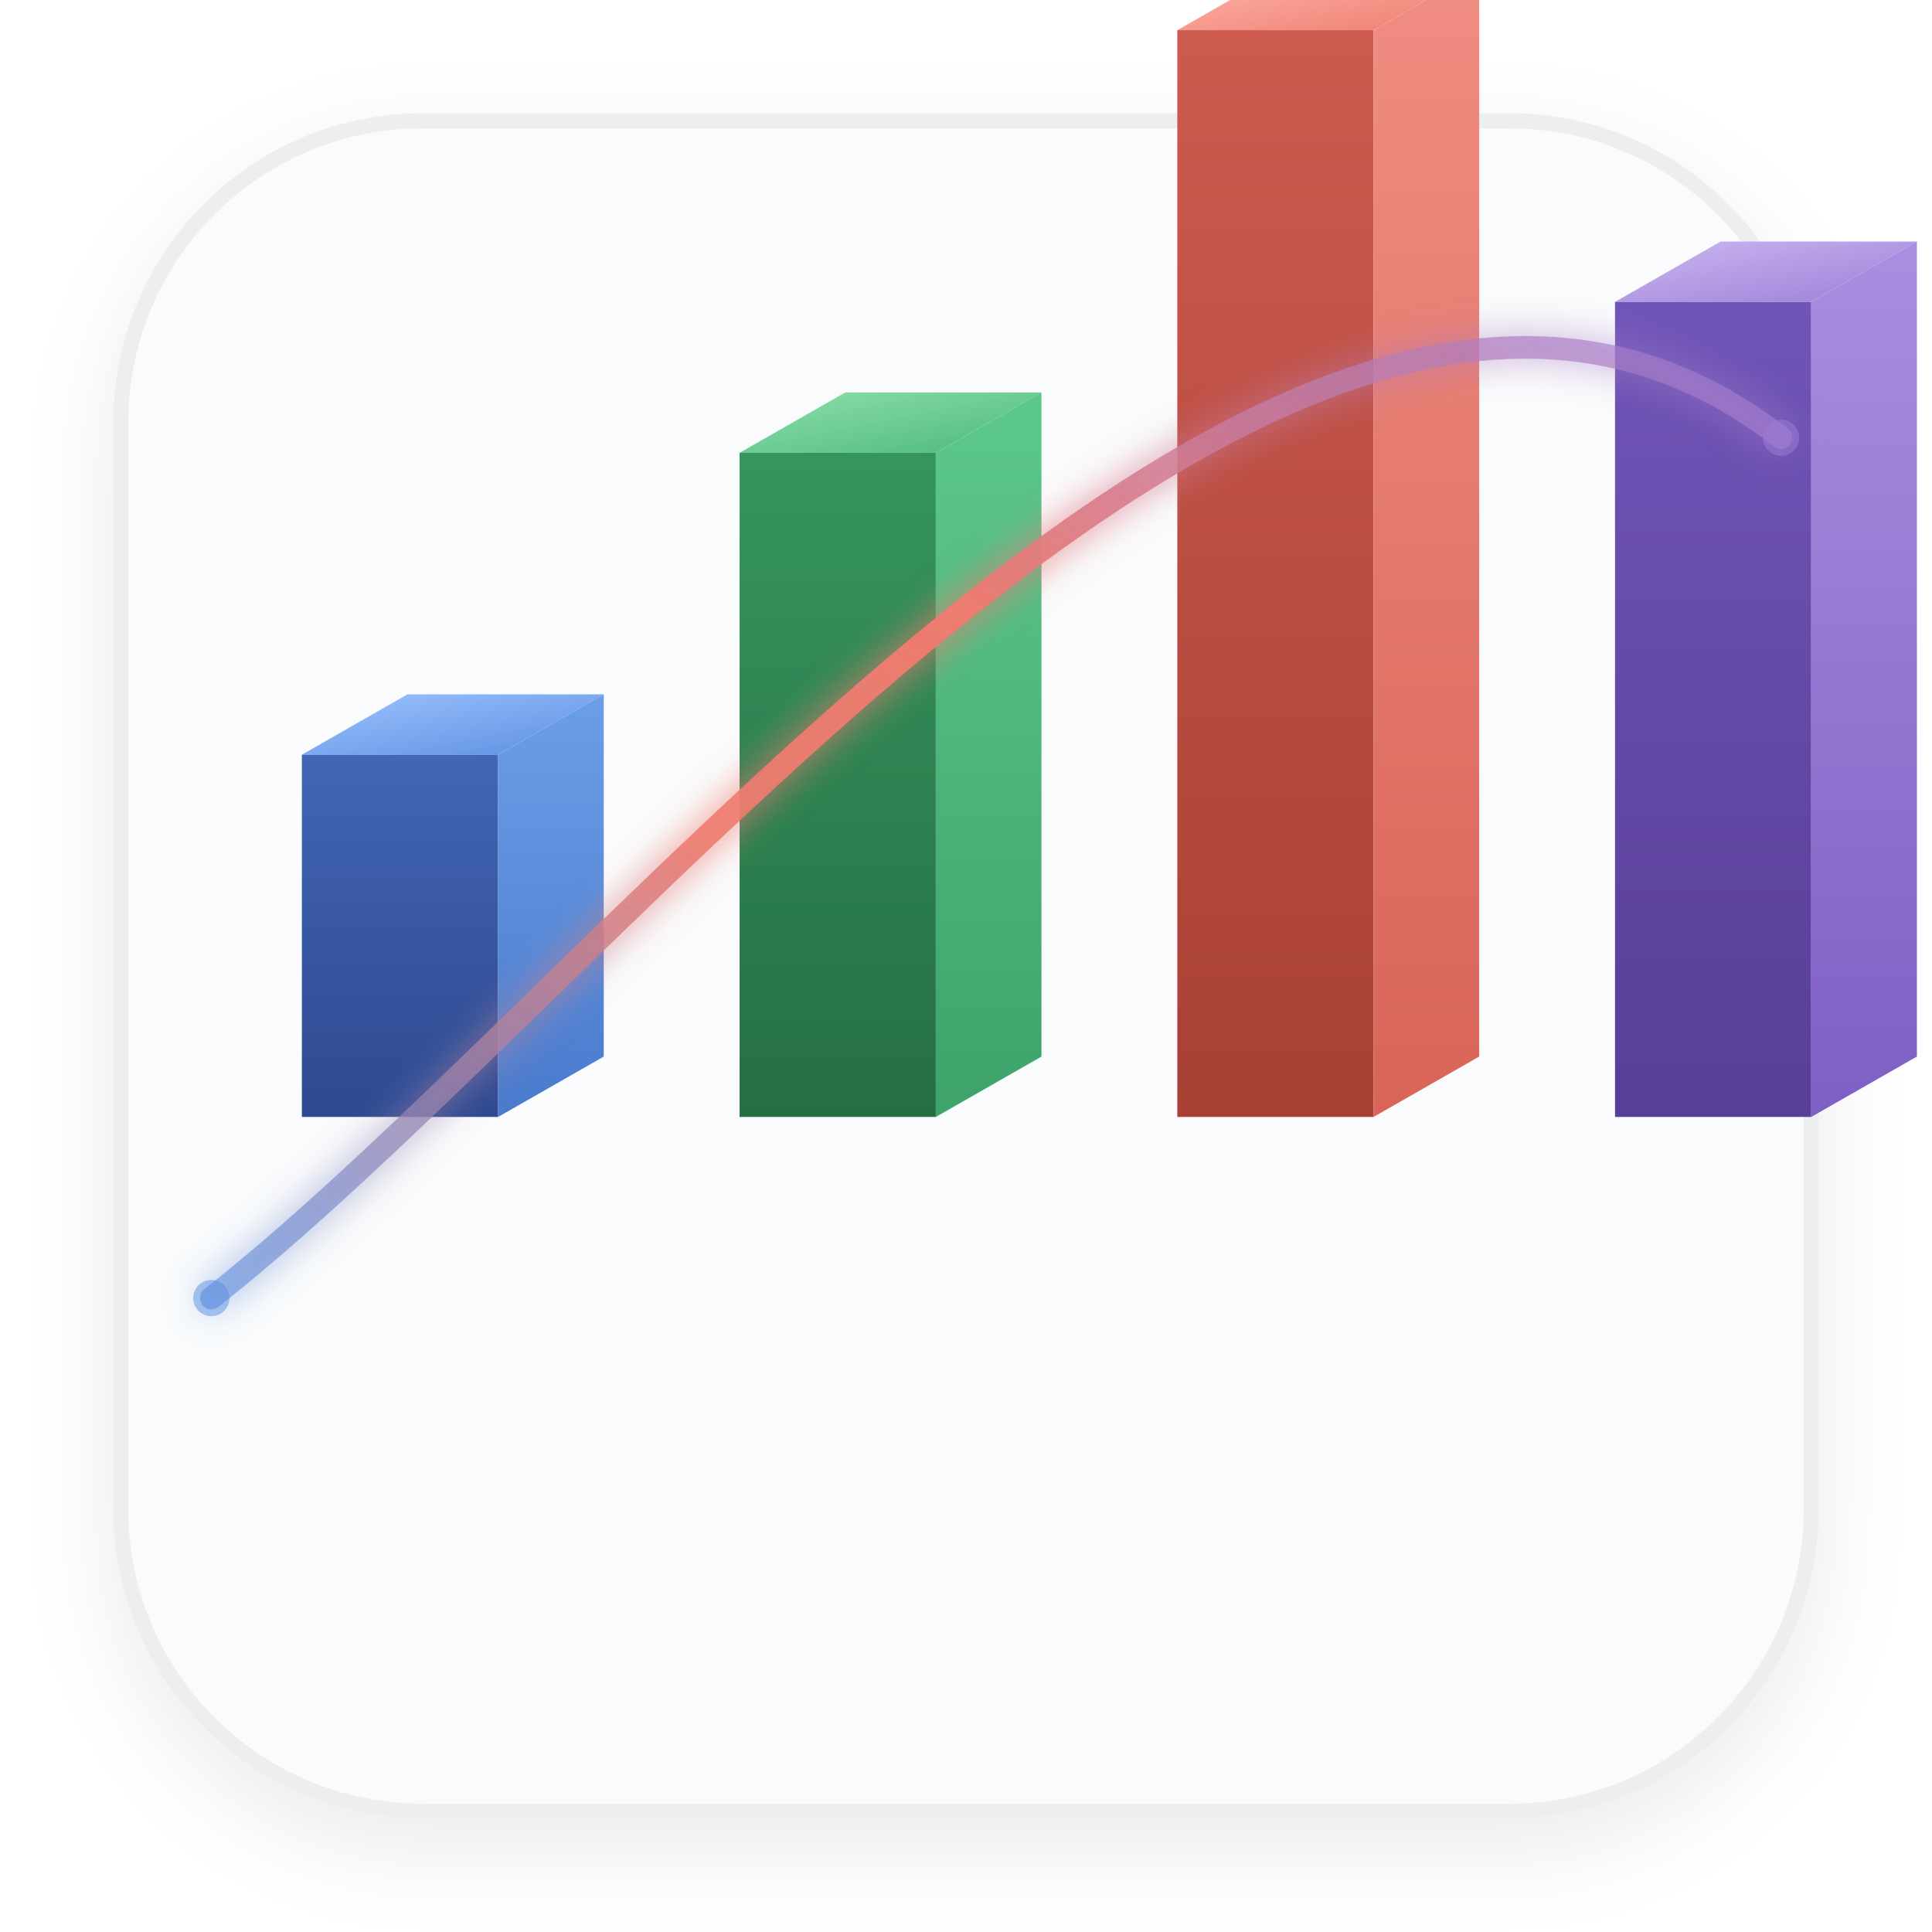
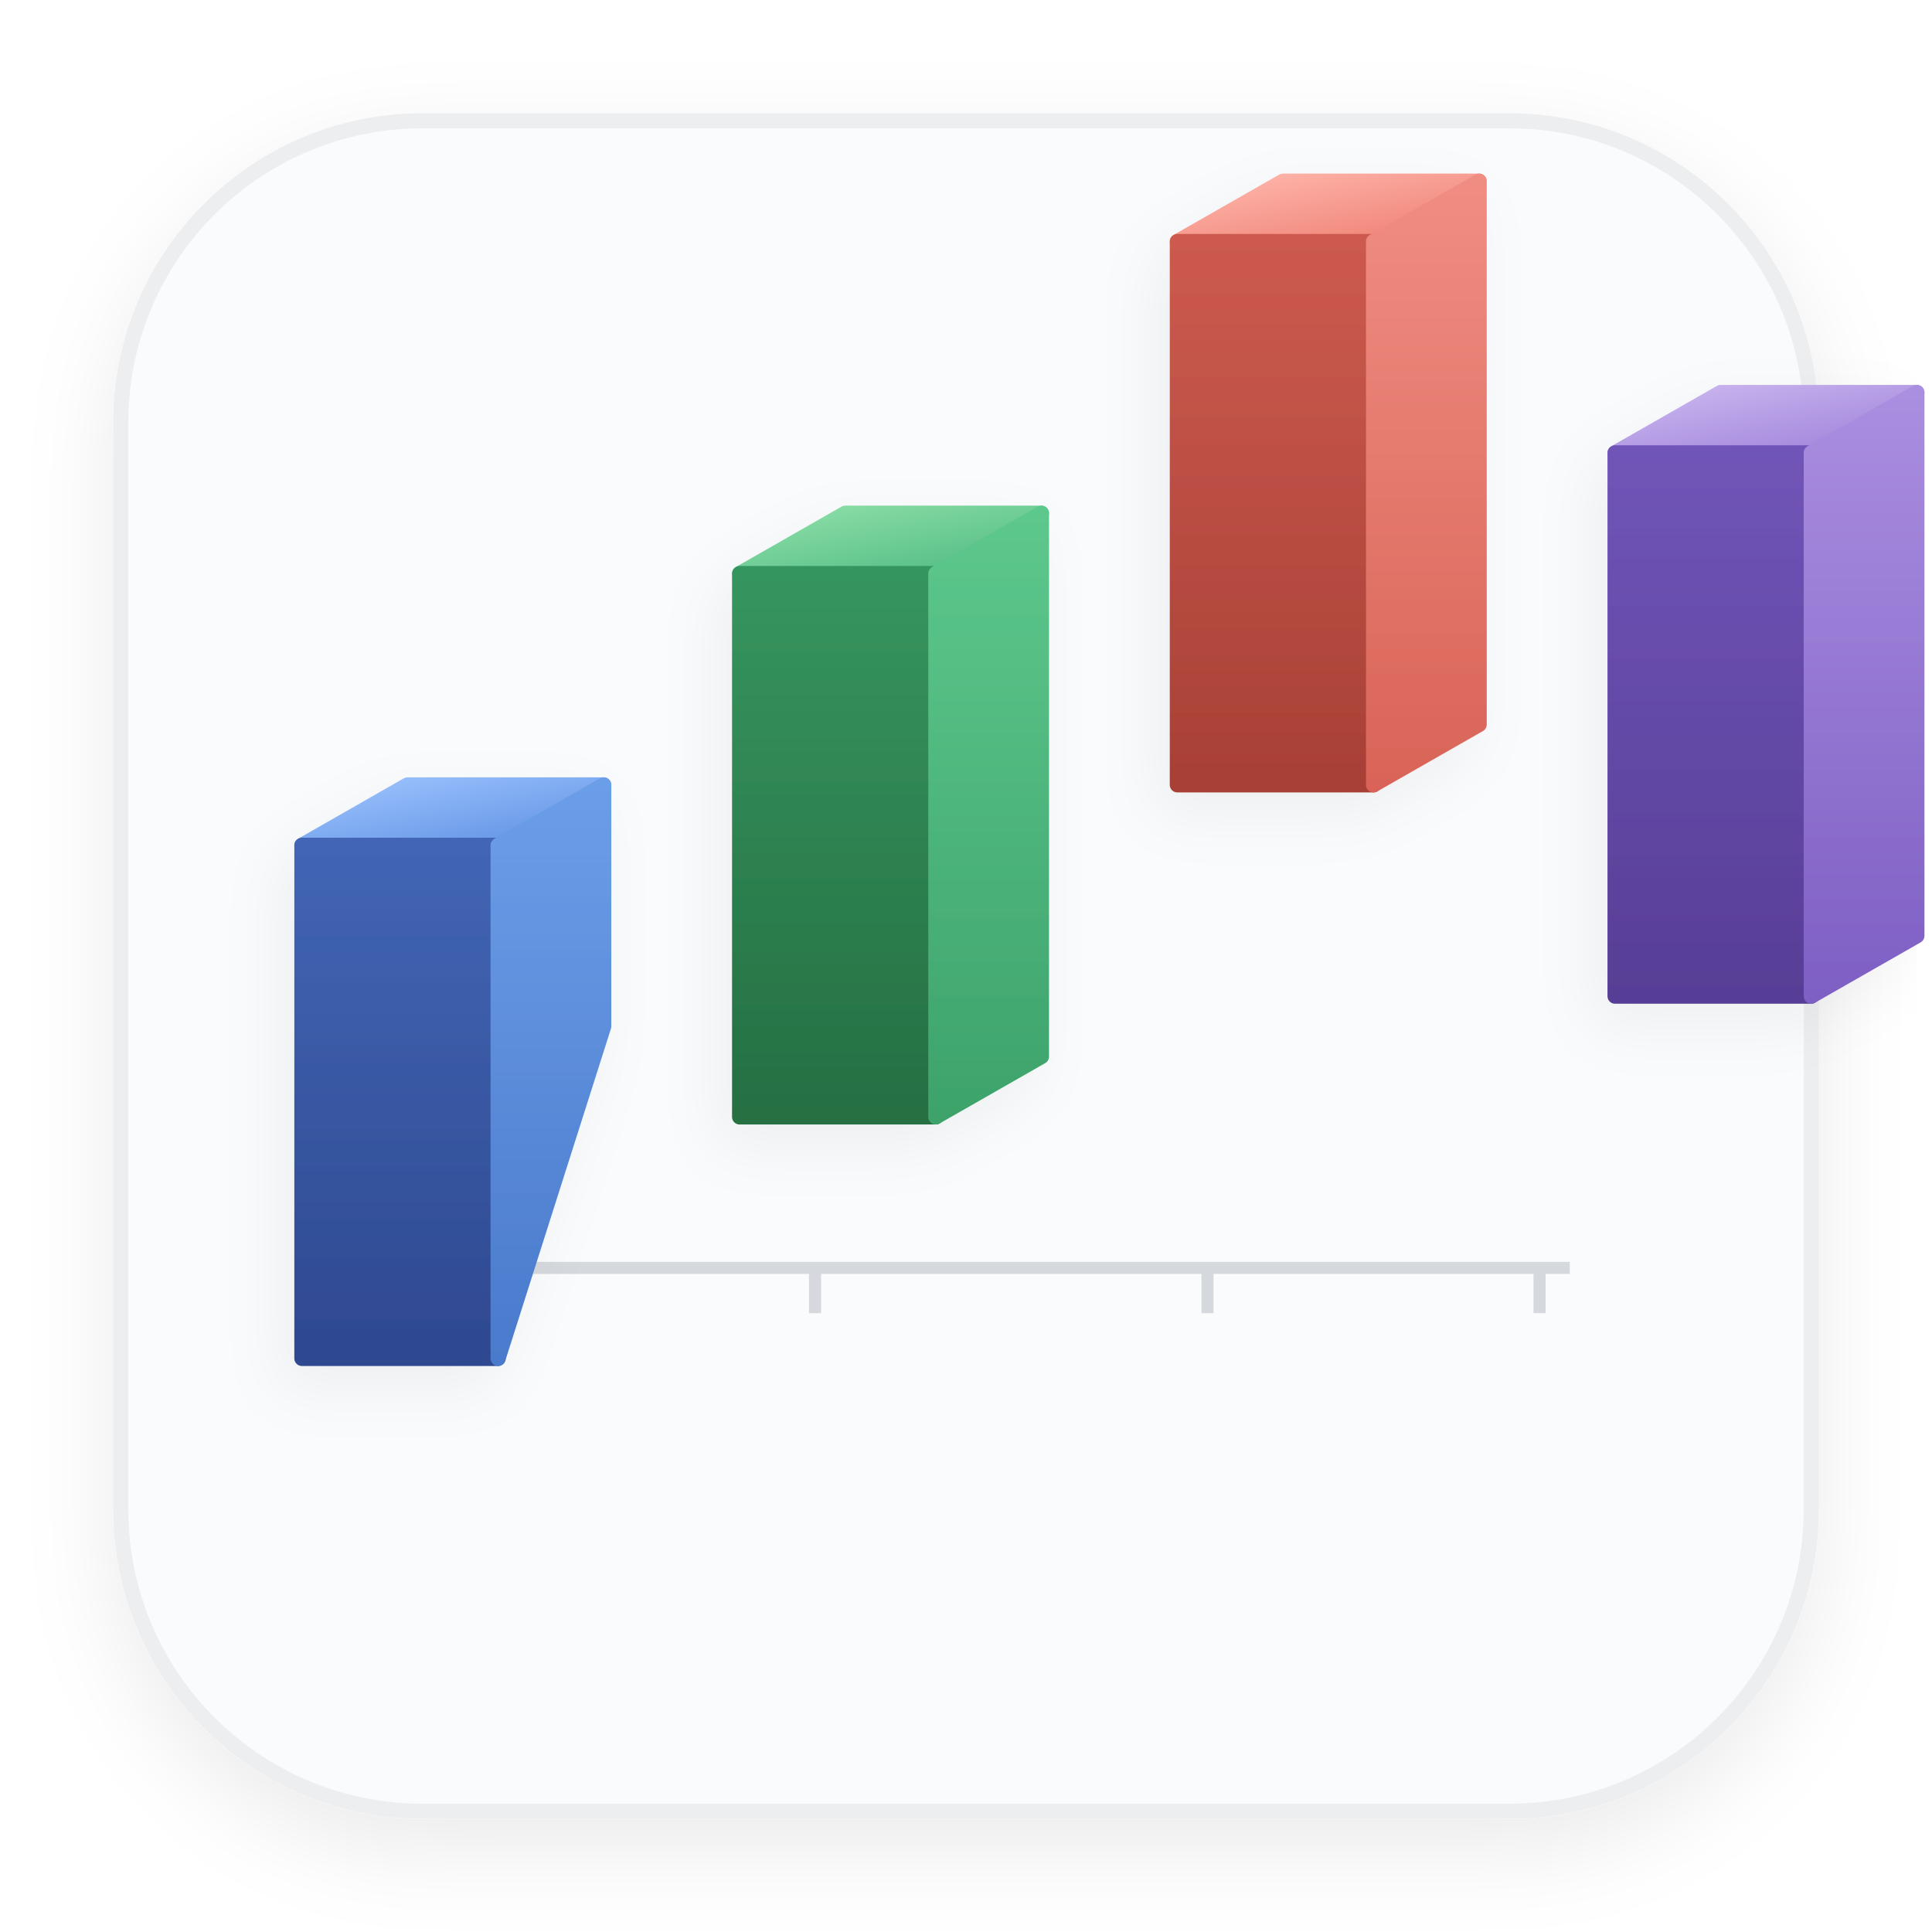
<svg xmlns="http://www.w3.org/2000/svg" viewBox="0 0 128 128" fill="none">
  <defs>
    <linearGradient id="t1" x1="0" y1="0" x2="1" y2="1">
      <stop offset="0%" stop-color="#9DC4FF" />
      <stop offset="100%" stop-color="#5B8DE0" />
    </linearGradient>
    <linearGradient id="f1" x1="0" y1="0" x2="0" y2="1">
      <stop offset="0%" stop-color="#4265B5" />
      <stop offset="100%" stop-color="#2E4990" />
    </linearGradient>
    <linearGradient id="s1" x1="0" y1="0" x2="0" y2="1">
      <stop offset="0%" stop-color="#6B9EE8" />
      <stop offset="100%" stop-color="#4A7ACC" />
    </linearGradient>
    <linearGradient id="t2" x1="0" y1="0" x2="1" y2="1">
      <stop offset="0%" stop-color="#8EE0A8" />
      <stop offset="100%" stop-color="#4CB880" />
    </linearGradient>
    <linearGradient id="f2" x1="0" y1="0" x2="0" y2="1">
      <stop offset="0%" stop-color="#36955E" />
      <stop offset="100%" stop-color="#256F43" />
    </linearGradient>
    <linearGradient id="s2" x1="0" y1="0" x2="0" y2="1">
      <stop offset="0%" stop-color="#5DC88C" />
      <stop offset="100%" stop-color="#3DA36B" />
    </linearGradient>
    <linearGradient id="t3" x1="0" y1="0" x2="1" y2="1">
      <stop offset="0%" stop-color="#FFB8AD" />
      <stop offset="100%" stop-color="#EE7B6F" />
    </linearGradient>
    <linearGradient id="f3" x1="0" y1="0" x2="0" y2="1">
      <stop offset="0%" stop-color="#CC5A4F" />
      <stop offset="100%" stop-color="#A84036" />
    </linearGradient>
    <linearGradient id="s3" x1="0" y1="0" x2="0" y2="1">
      <stop offset="0%" stop-color="#F08D82" />
      <stop offset="100%" stop-color="#D96458" />
    </linearGradient>
    <linearGradient id="t4" x1="0" y1="0" x2="1" y2="1">
      <stop offset="0%" stop-color="#CCB8F0" />
      <stop offset="100%" stop-color="#9B7ED8" />
    </linearGradient>
    <linearGradient id="f4" x1="0" y1="0" x2="0" y2="1">
      <stop offset="0%" stop-color="#7055B8" />
      <stop offset="100%" stop-color="#573E96" />
    </linearGradient>
    <linearGradient id="s4" x1="0" y1="0" x2="0" y2="1">
      <stop offset="0%" stop-color="#AA8EE0" />
      <stop offset="100%" stop-color="#7E5FC4" />
    </linearGradient>
-     <linearGradient id="cg" x1="0" y1="1" x2="1" y2="0">
-       <stop offset="0%" stop-color="#5B8DE0" stop-opacity=".6" />
-       <stop offset="40%" stop-color="#EE7B6F" stop-opacity=".9" />
-       <stop offset="60%" stop-color="#EE7B6F" stop-opacity="1" />
-       <stop offset="100%" stop-color="#9B7ED8" stop-opacity=".6" />
-     </linearGradient>
    <filter id="sh">
      <feDropShadow dx="0" dy="2" stdDeviation="3" flood-color="#000" flood-opacity=".08" />
    </filter>
-     <filter id="gl">
-       <feGaussianBlur stdDeviation="1.2" result="b" />
-       <feMerge>
-         <feMergeNode in="b" />
-         <feMergeNode in="SourceGraphic" />
-       </feMerge>
+     <filter id="bs">
+       <feDropShadow dx="-1" dy="1.5" stdDeviation="2" flood-color="#000" flood-opacity=".05" />
    </filter>
  </defs>
  <rect x="8" y="8" width="112" height="112" rx="20" fill="#FAFBFC" stroke="#EDEEF0" stroke-width="1" filter="url(#sh)" />
-   <g transform="translate(64,74)">
+   <line x1="24" y1="84" x2="104" y2="84" stroke="#D5D8DC" stroke-width=".8" />
+   <line x1="28" y1="84" x2="28" y2="87" stroke="#D5D8DC" stroke-width=".8" />
+   <line x1="54" y1="84" x2="54" y2="87" stroke="#D5D8DC" stroke-width=".8" />
+   <line x1="80" y1="84" x2="80" y2="87" stroke="#D5D8DC" stroke-width=".8" />
+   <line x1="102" y1="84" x2="102" y2="87" stroke="#D5D8DC" stroke-width=".8" />
+   <g transform="translate(64,74)" filter="url(#bs)">
    <g transform="translate(-44,0)">
-       <polygon points="0,-24 7,-28 20,-28 13,-24" fill="url(#t1)" />
-       <polygon points="0,-24 13,-24 13,0 0,0" fill="url(#f1)" />
-       <polygon points="13,-24 20,-28 20,-4 13,0" fill="url(#s1)" />
+       <polygon points="0,-18 7,-22 20,-22 13,-18" fill="url(#t1)" stroke="url(#t1)" stroke-width="1" stroke-linejoin="round" />
+       <polygon points="0,-18 13,-18 13,16 0,16" fill="url(#f1)" stroke="url(#f1)" stroke-width="1" stroke-linejoin="round" />
+       <polygon points="13,-18 20,-22 20,-6 13,16" fill="url(#s1)" stroke="url(#s1)" stroke-width="1" stroke-linejoin="round" />
    </g>
    <g transform="translate(-15,0)">
-       <polygon points="0,-44 7,-48 20,-48 13,-44" fill="url(#t2)" />
-       <polygon points="0,-44 13,-44 13,0 0,0" fill="url(#f2)" />
-       <polygon points="13,-44 20,-48 20,-4 13,0" fill="url(#s2)" />
+       <polygon points="0,-36 7,-40 20,-40 13,-36" fill="url(#t2)" stroke="url(#t2)" stroke-width="1" stroke-linejoin="round" />
+       <polygon points="0,-36 13,-36 13,0 0,0" fill="url(#f2)" stroke="url(#f2)" stroke-width="1" stroke-linejoin="round" />
+       <polygon points="13,-36 20,-40 20,-4 13,0" fill="url(#s2)" stroke="url(#s2)" stroke-width="1" stroke-linejoin="round" />
    </g>
    <g transform="translate(14,0)">
-       <polygon points="0,-72 7,-76 20,-76 13,-72" fill="url(#t3)" />
-       <polygon points="0,-72 13,-72 13,0 0,0" fill="url(#f3)" />
-       <polygon points="13,-72 20,-76 20,-4 13,0" fill="url(#s3)" />
+       <polygon points="0,-58 7,-62 20,-62 13,-58" fill="url(#t3)" stroke="url(#t3)" stroke-width="1" stroke-linejoin="round" />
+       <polygon points="0,-58 13,-58 13,-22 0,-22" fill="url(#f3)" stroke="url(#f3)" stroke-width="1" stroke-linejoin="round" />
+       <polygon points="13,-58 20,-62 20,-26 13,-22" fill="url(#s3)" stroke="url(#s3)" stroke-width="1" stroke-linejoin="round" />
    </g>
    <g transform="translate(43,0)">
-       <polygon points="0,-54 7,-58 20,-58 13,-54" fill="url(#t4)" />
-       <polygon points="0,-54 13,-54 13,0 0,0" fill="url(#f4)" />
-       <polygon points="13,-54 20,-58 20,-4 13,0" fill="url(#s4)" />
+       <polygon points="0,-44 7,-48 20,-48 13,-44" fill="url(#t4)" stroke="url(#t4)" stroke-width="1" stroke-linejoin="round" />
+       <polygon points="0,-44 13,-44 13,-8 0,-8" fill="url(#f4)" stroke="url(#f4)" stroke-width="1" stroke-linejoin="round" />
+       <polygon points="13,-44 20,-48 20,-12 13,-8" fill="url(#s4)" stroke="url(#s4)" stroke-width="1" stroke-linejoin="round" />
    </g>
-     <path d="M -50,12 C -22,-10 22,-70 54,-45" fill="none" stroke="url(#cg)" stroke-width="1.5" stroke-linecap="round" filter="url(#gl)" />
-     <circle cx="-50" cy="12" r="1.2" fill="#5B8DE0" opacity=".5" />
-     <circle cx="54" cy="-45" r="1.2" fill="#9B7ED8" opacity=".5" />
  </g>
</svg>
